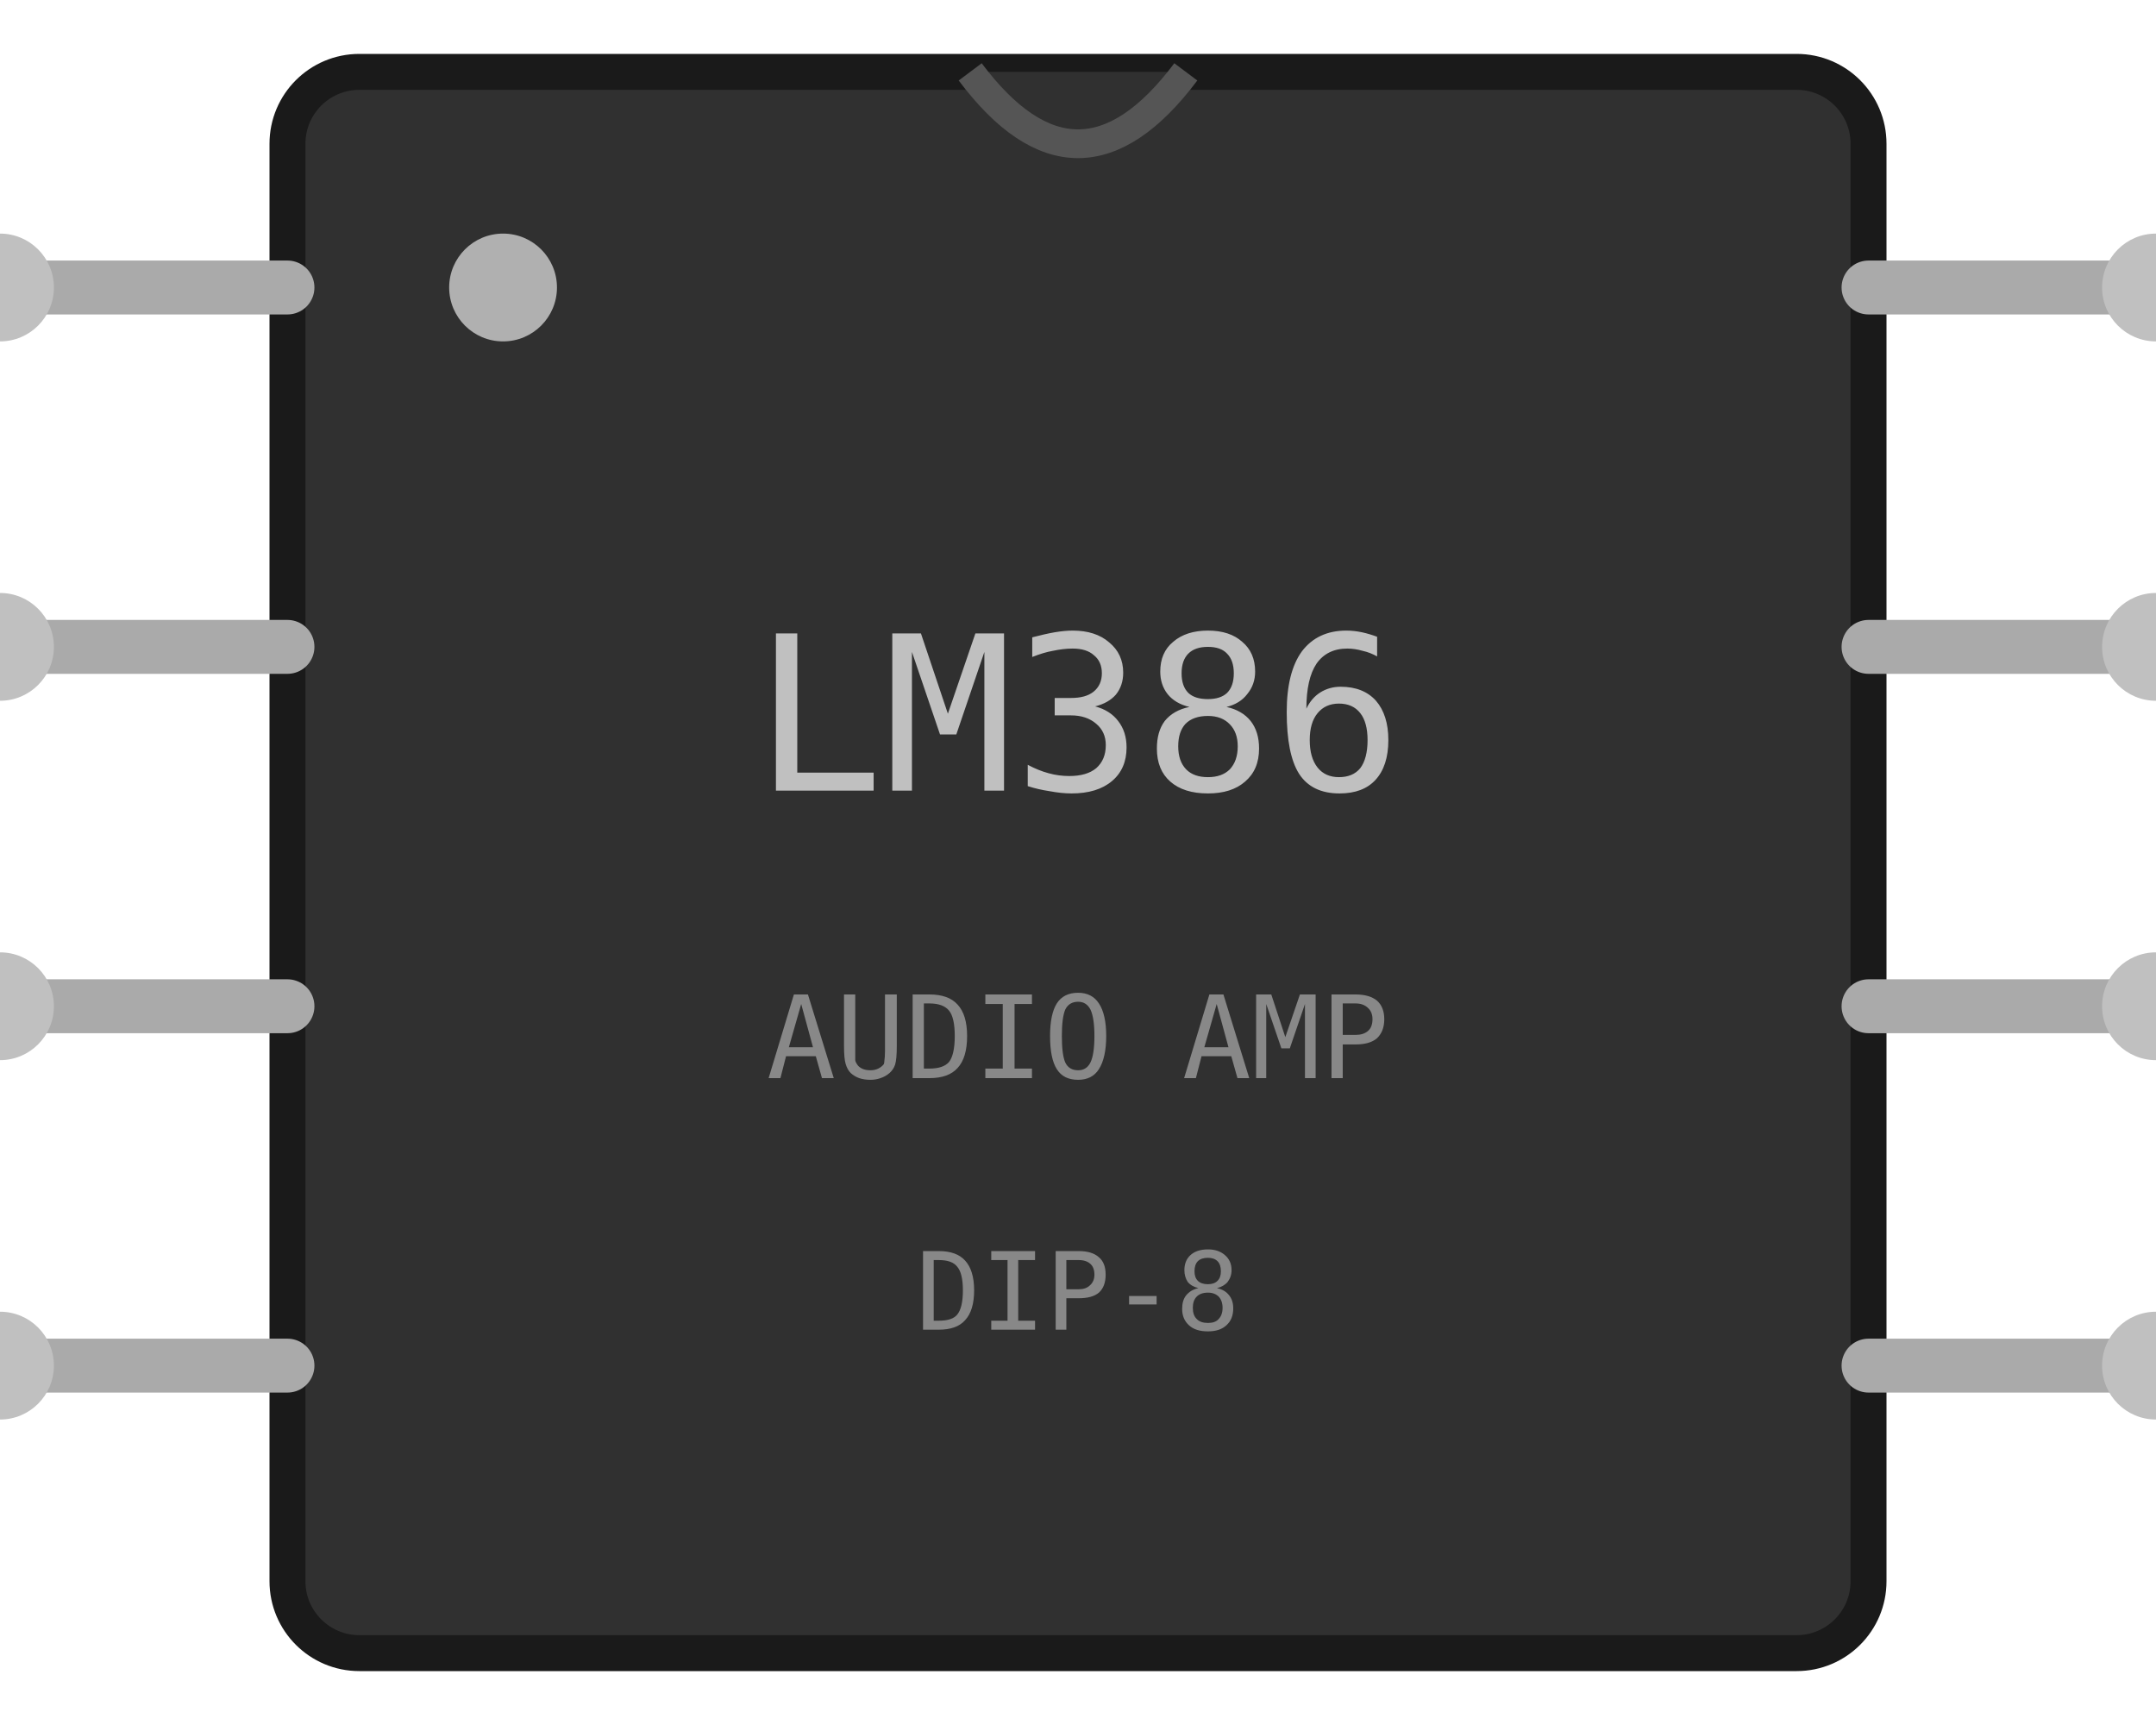
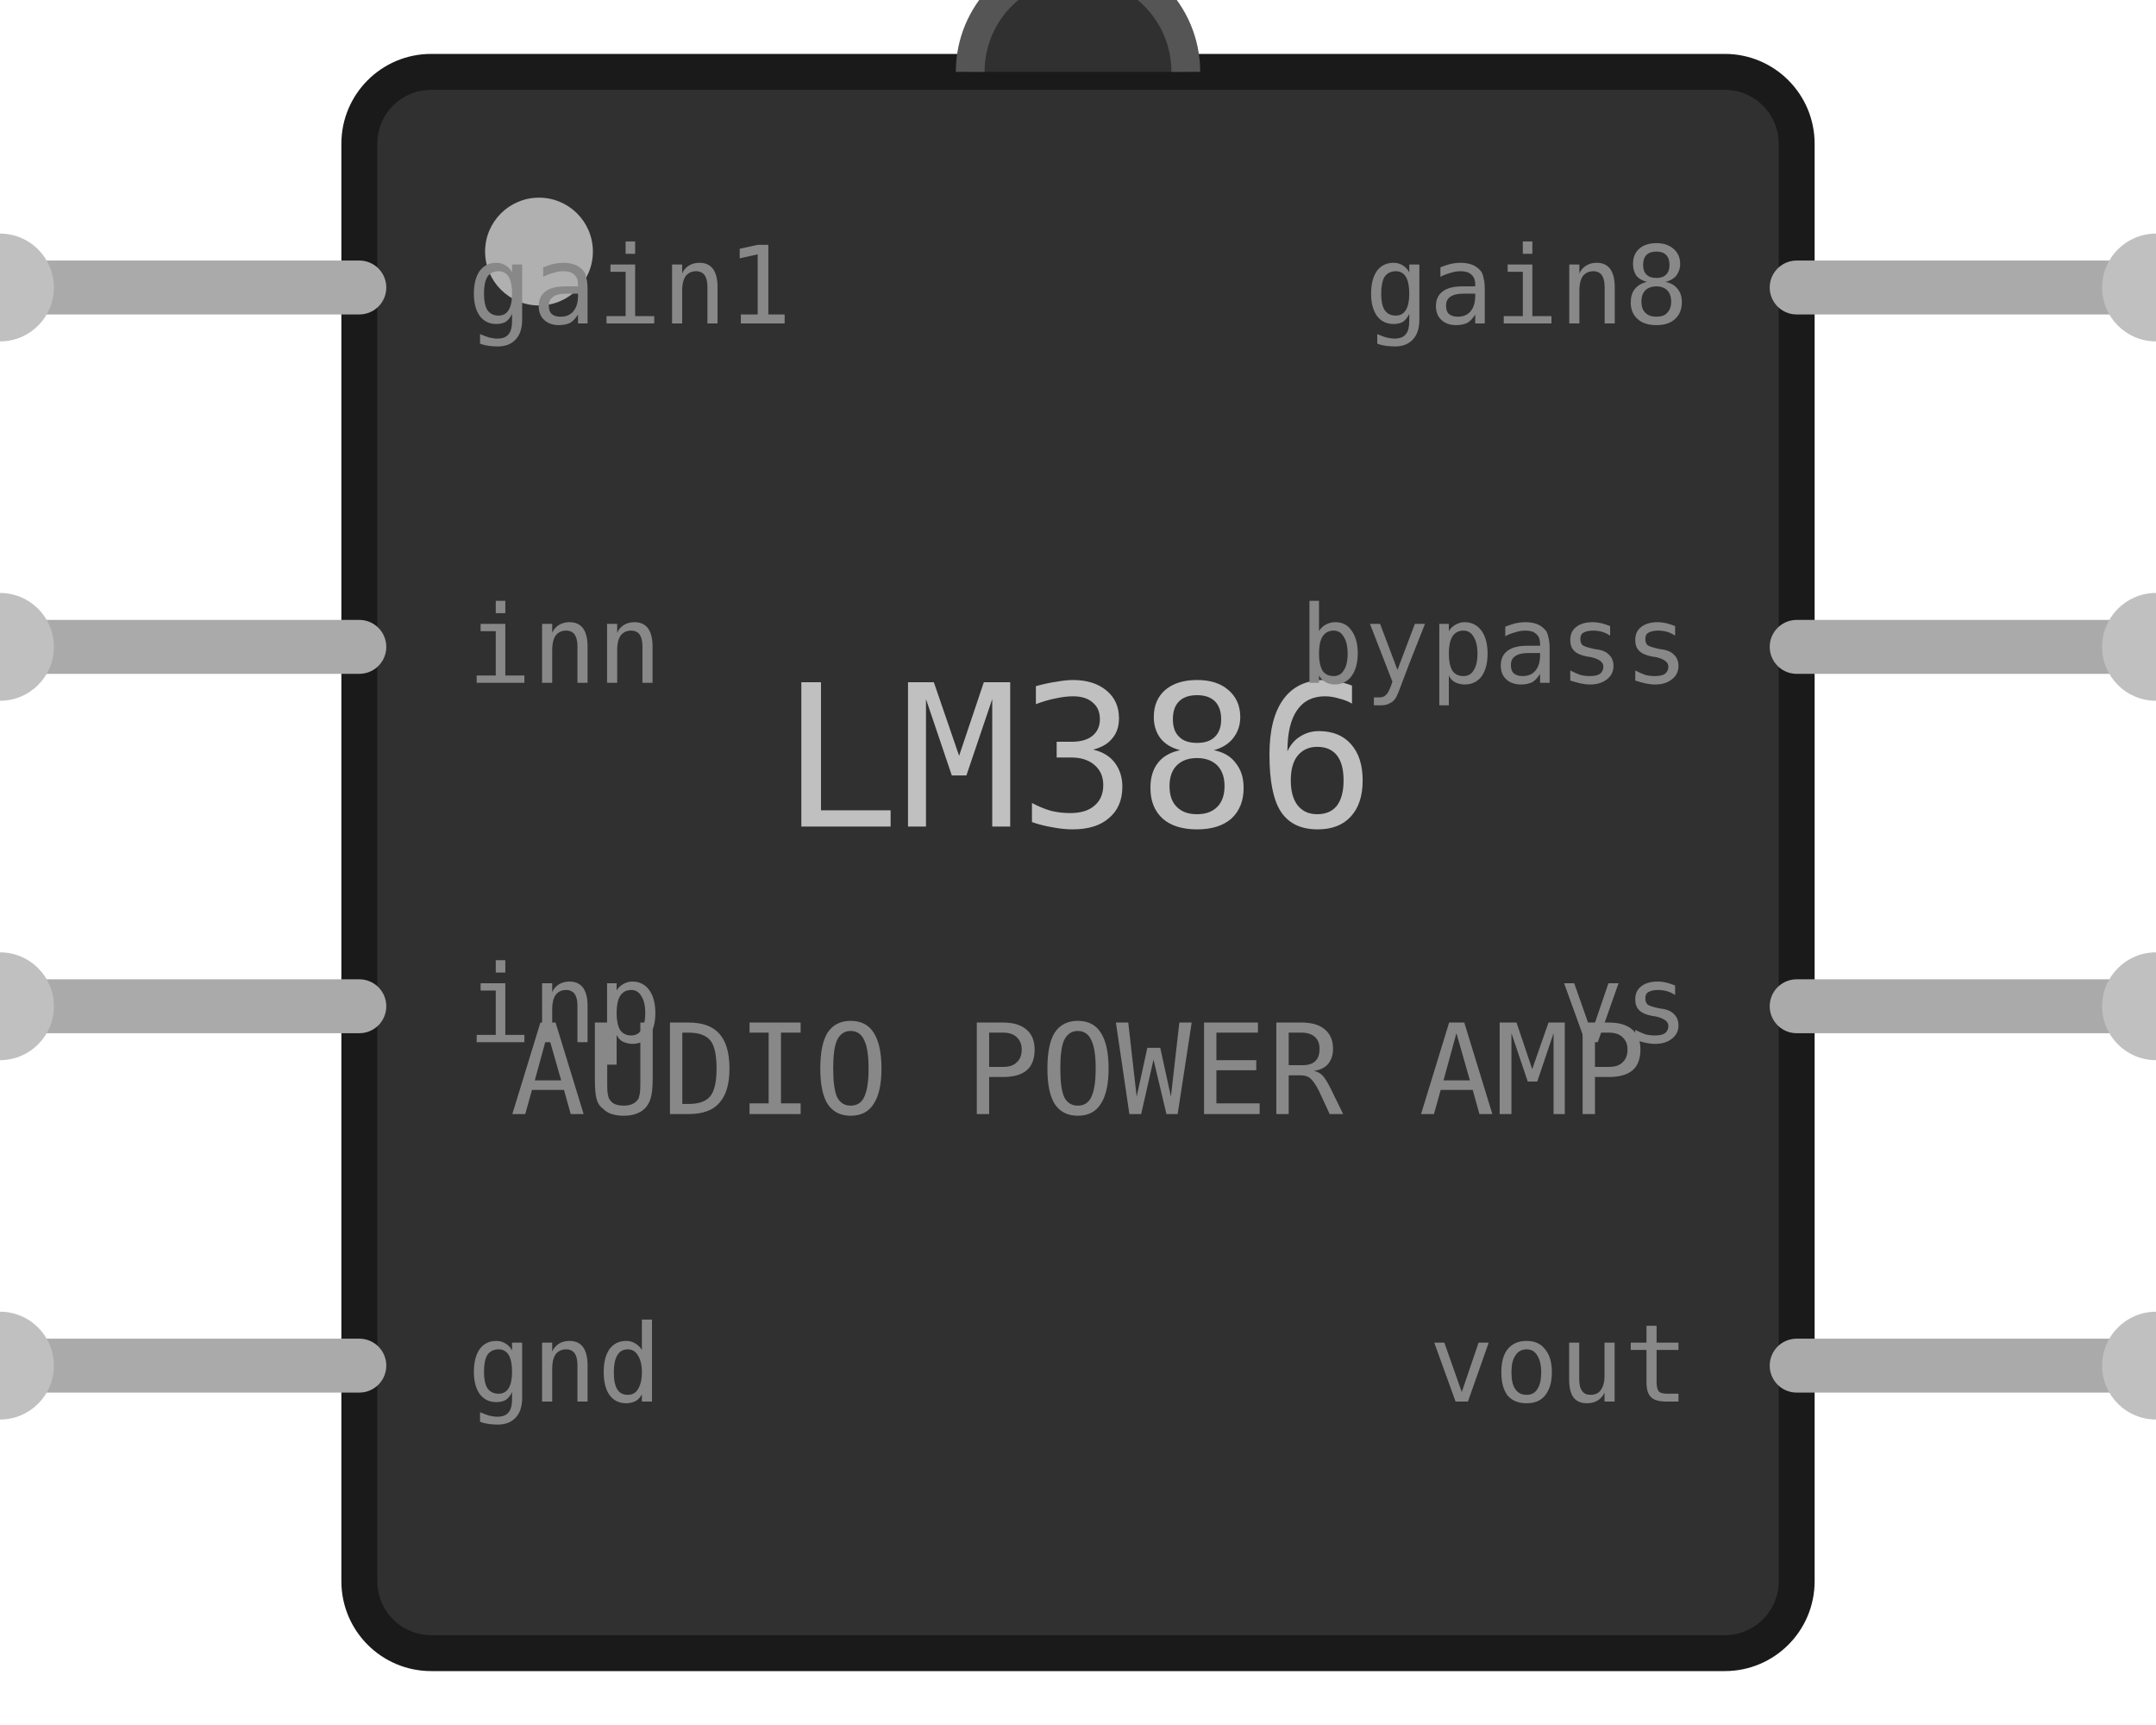
<svg xmlns="http://www.w3.org/2000/svg" viewBox="0 0 60 48" width="60" height="48">
-   <rect x="8" y="2" width="44" height="44" rx="2" fill="#303030" stroke="#1a1a1a" stroke-width="1" />
-   <path d="M27 2 Q30 6 33 2" fill="#303030" stroke="#555" stroke-width="0.8" />
-   <circle cx="14" cy="8" r="1.5" fill="#b0b0b0" />
-   <text x="30" y="22" text-anchor="middle" font-family="monospace" font-size="6" fill="#c0c0c0">LM386</text>
-   <text x="30" y="30" text-anchor="middle" font-family="monospace" font-size="3.2" fill="#888">AUDIO AMP</text>
-   <text x="30" y="37" text-anchor="middle" font-family="monospace" font-size="3" fill="#888">DIP-8</text>
-   <line x1="0" y1="8" x2="8" y2="8" stroke="#aaa" stroke-width="1.5" stroke-linecap="round" />
+   <rect x="10" y="2" width="40" height="44" rx="2" fill="#303030" stroke="#1a1a1a" stroke-width="1" />
+   <path d="M27 2 A3 3 0 0 1 33 2" fill="#303030" stroke="#555" stroke-width="0.8" />
+   <circle cx="15" cy="7" r="1.5" fill="#b0b0b0" />
+   <text x="30" y="23" text-anchor="middle" font-family="monospace" font-size="5.5" fill="#c0c0c0">LM386</text>
+   <text x="30" y="31" text-anchor="middle" font-family="monospace" font-size="3.5" fill="#888">AUDIO POWER AMP</text>
+   <line x1="0" y1="8" x2="10" y2="8" stroke="#aaa" stroke-width="1.5" stroke-linecap="round" />
  <circle cx="0" cy="8" r="1.5" fill="#c0c0c0" />
-   <line x1="0" y1="18" x2="8" y2="18" stroke="#aaa" stroke-width="1.5" stroke-linecap="round" />
+   <text x="13" y="9" font-family="monospace" font-size="3" fill="#888">gain1</text>
+   <line x1="0" y1="18" x2="10" y2="18" stroke="#aaa" stroke-width="1.5" stroke-linecap="round" />
  <circle cx="0" cy="18" r="1.5" fill="#c0c0c0" />
-   <line x1="0" y1="28" x2="8" y2="28" stroke="#aaa" stroke-width="1.5" stroke-linecap="round" />
+   <text x="13" y="19" font-family="monospace" font-size="3" fill="#888">inn</text>
+   <line x1="0" y1="28" x2="10" y2="28" stroke="#aaa" stroke-width="1.5" stroke-linecap="round" />
  <circle cx="0" cy="28" r="1.5" fill="#c0c0c0" />
-   <line x1="0" y1="38" x2="8" y2="38" stroke="#aaa" stroke-width="1.5" stroke-linecap="round" />
+   <text x="13" y="29" font-family="monospace" font-size="3" fill="#888">inp</text>
+   <line x1="0" y1="38" x2="10" y2="38" stroke="#aaa" stroke-width="1.5" stroke-linecap="round" />
  <circle cx="0" cy="38" r="1.5" fill="#c0c0c0" />
-   <line x1="60" y1="38" x2="52" y2="38" stroke="#aaa" stroke-width="1.5" stroke-linecap="round" />
+   <text x="13" y="39" font-family="monospace" font-size="3" fill="#888">gnd</text>
+   <line x1="50" y1="38" x2="60" y2="38" stroke="#aaa" stroke-width="1.5" stroke-linecap="round" />
  <circle cx="60" cy="38" r="1.5" fill="#c0c0c0" />
-   <line x1="60" y1="28" x2="52" y2="28" stroke="#aaa" stroke-width="1.5" stroke-linecap="round" />
+   <text x="47" y="39" text-anchor="end" font-family="monospace" font-size="3" fill="#888">vout</text>
+   <line x1="50" y1="28" x2="60" y2="28" stroke="#aaa" stroke-width="1.5" stroke-linecap="round" />
  <circle cx="60" cy="28" r="1.5" fill="#c0c0c0" />
-   <line x1="60" y1="18" x2="52" y2="18" stroke="#aaa" stroke-width="1.5" stroke-linecap="round" />
+   <text x="47" y="29" text-anchor="end" font-family="monospace" font-size="3" fill="#888">vs</text>
+   <line x1="50" y1="18" x2="60" y2="18" stroke="#aaa" stroke-width="1.5" stroke-linecap="round" />
  <circle cx="60" cy="18" r="1.5" fill="#c0c0c0" />
-   <line x1="60" y1="8" x2="52" y2="8" stroke="#aaa" stroke-width="1.5" stroke-linecap="round" />
+   <text x="47" y="19" text-anchor="end" font-family="monospace" font-size="3" fill="#888">bypass</text>
+   <line x1="50" y1="8" x2="60" y2="8" stroke="#aaa" stroke-width="1.5" stroke-linecap="round" />
  <circle cx="60" cy="8" r="1.5" fill="#c0c0c0" />
+   <text x="47" y="9" text-anchor="end" font-family="monospace" font-size="3" fill="#888">gain8</text>
</svg>
